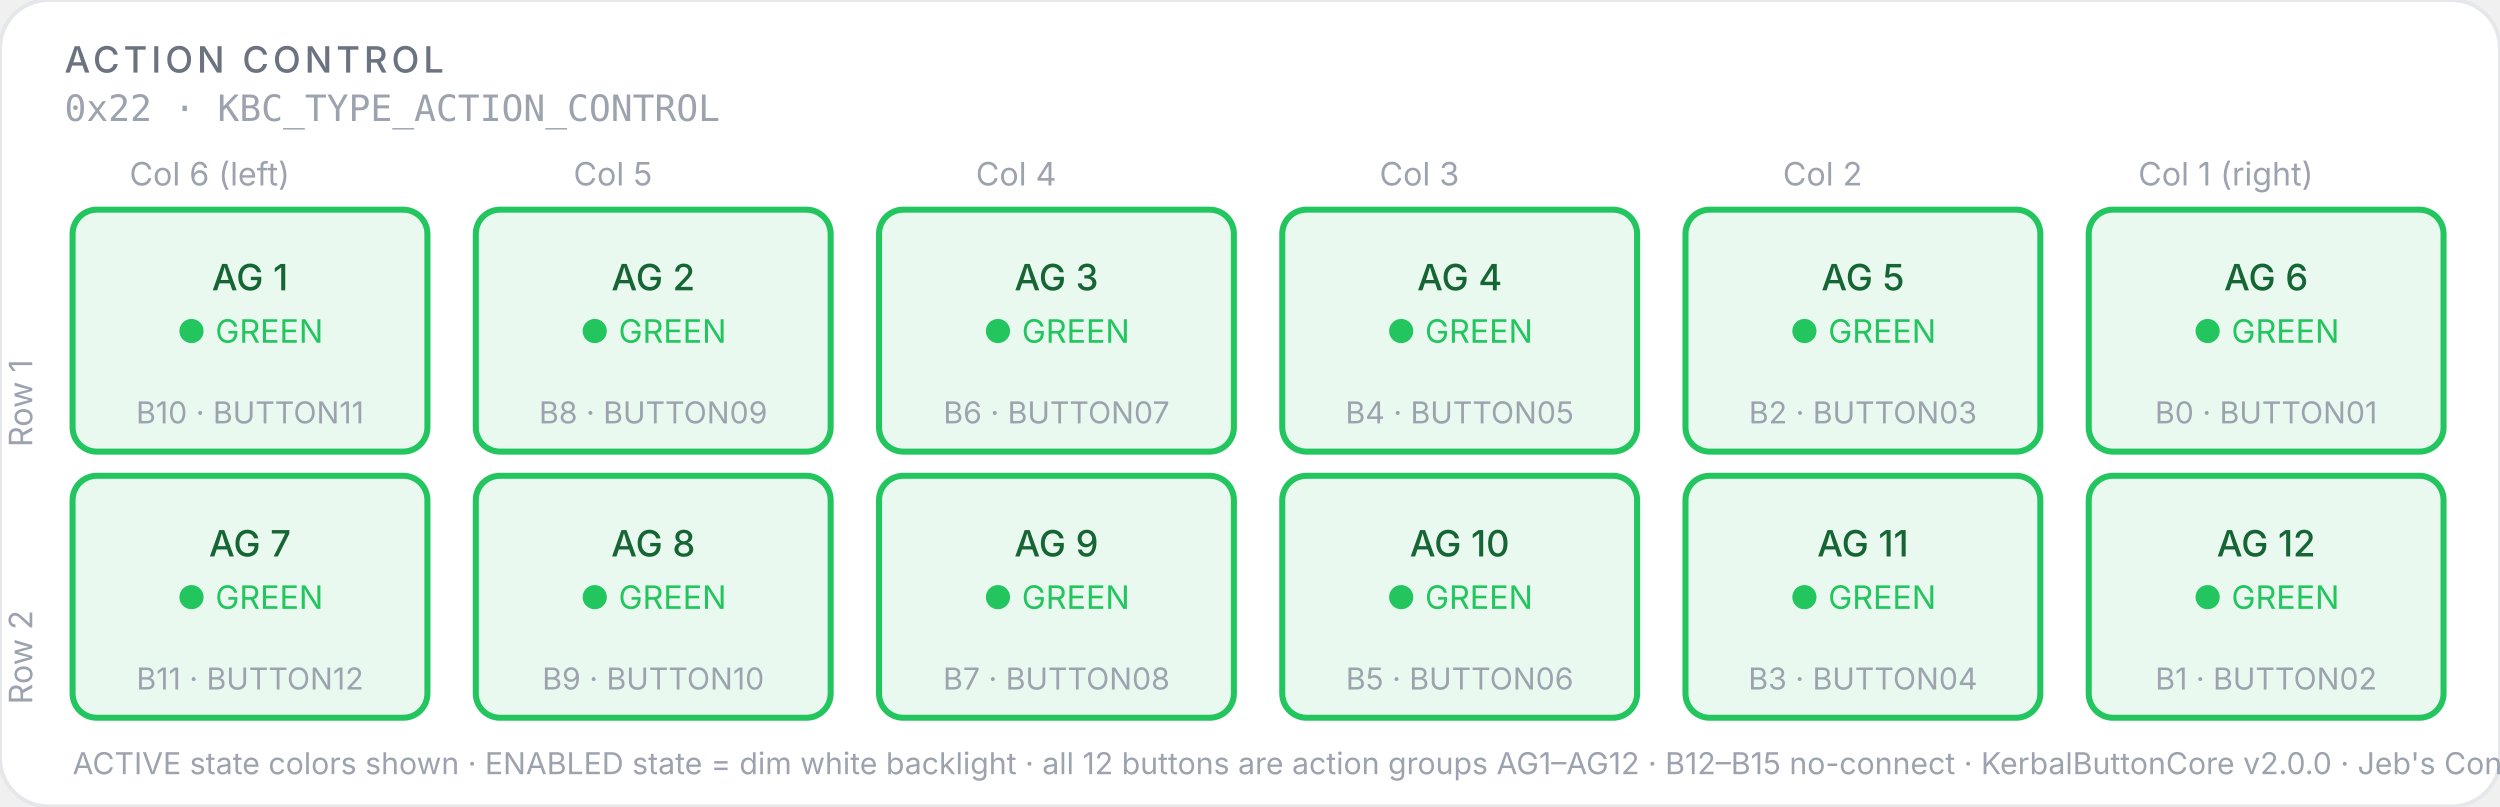
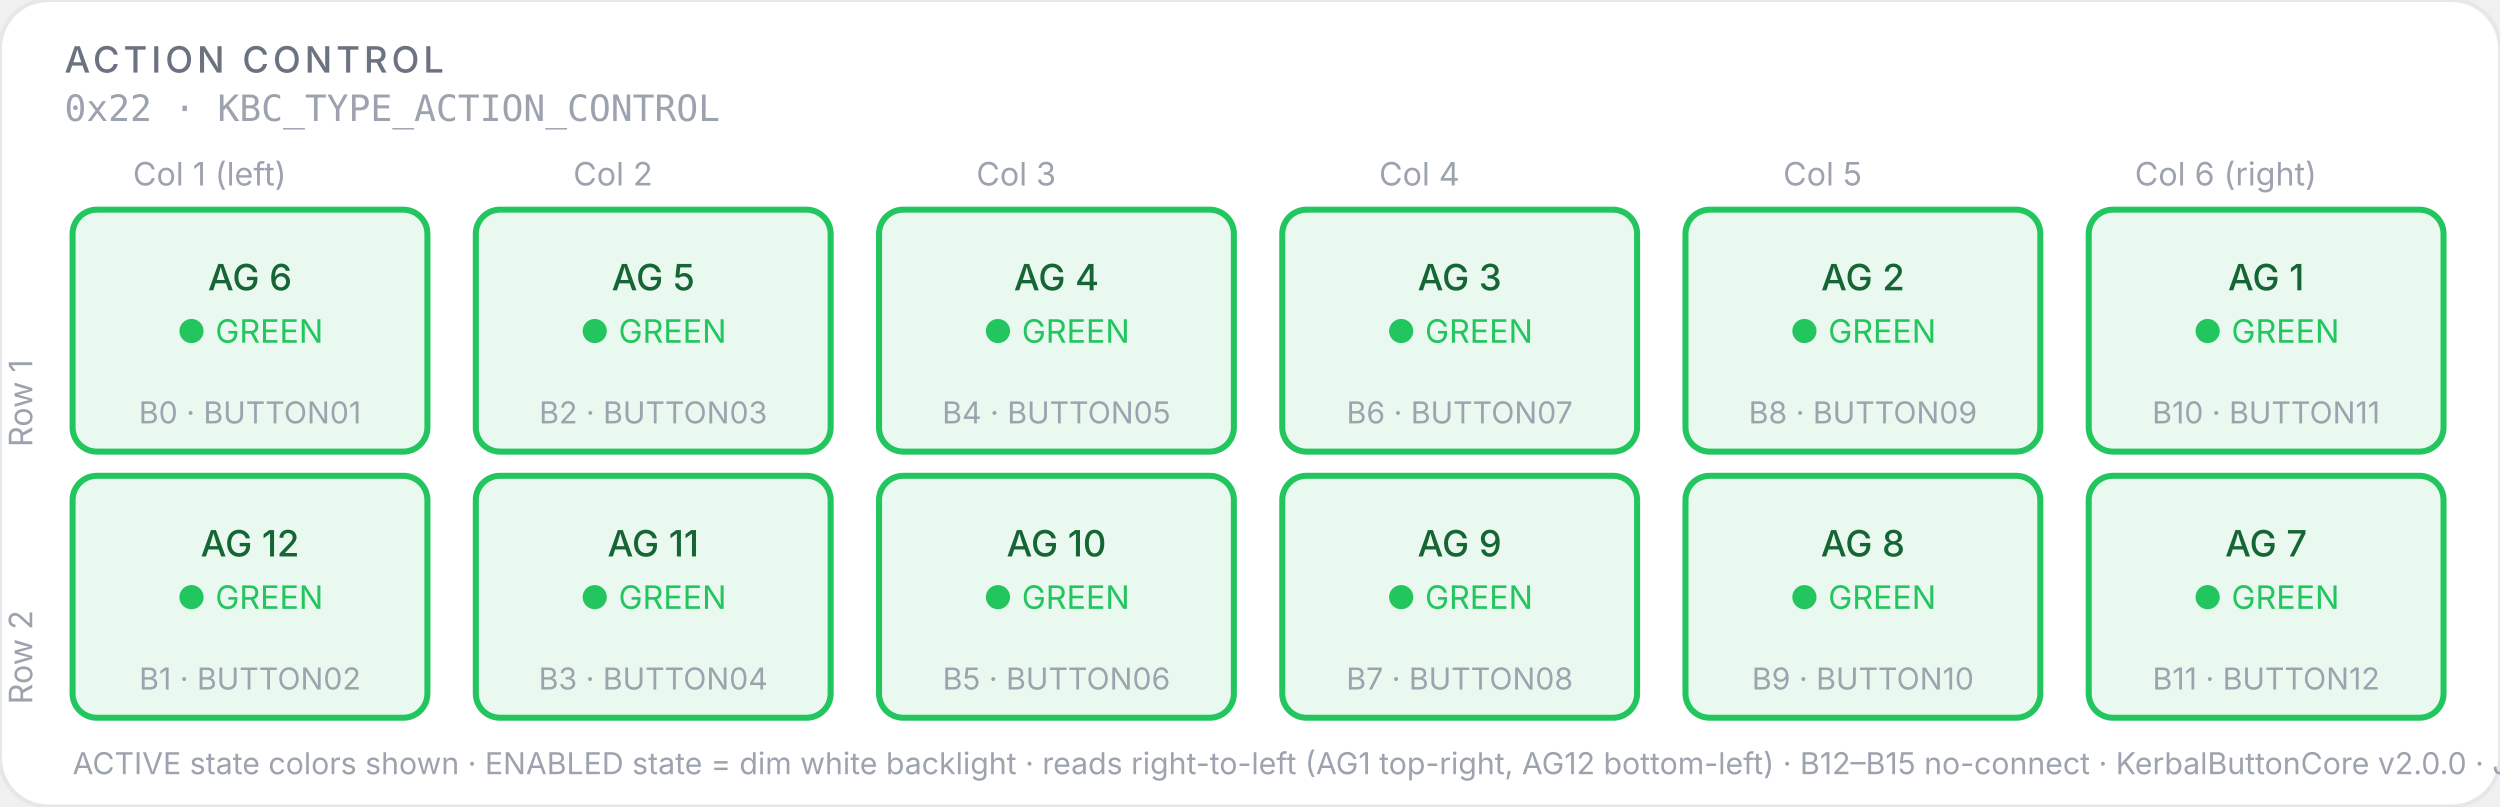
<svg xmlns="http://www.w3.org/2000/svg" viewBox="0 0 620 200" font-family="-apple-system, BlinkMacSystemFont, 'Segoe UI', sans-serif">
  <rect width="620" height="200" rx="12" fill="#ffffff" stroke="#e5e7eb" stroke-width="1" />
  <text x="16" y="18" font-size="9" fill="#6b7280" font-weight="500" letter-spacing="1">ACTION CONTROL</text>
  <text x="16" y="30" font-size="9" fill="#9ca3af" font-family="monospace">0x22 · KBC_TYPE_ACTION_CONTROL</text>
-   <text x="52" y="46" font-size="8" fill="#9ca3af" text-anchor="middle">Col 6 (left)</text>
-   <text x="152" y="46" font-size="8" fill="#9ca3af" text-anchor="middle">Col 5</text>
-   <text x="252" y="46" font-size="8" fill="#9ca3af" text-anchor="middle">Col 4</text>
-   <text x="352" y="46" font-size="8" fill="#9ca3af" text-anchor="middle">Col 3</text>
-   <text x="452" y="46" font-size="8" fill="#9ca3af" text-anchor="middle">Col 2</text>
-   <text x="552" y="46" font-size="8" fill="#9ca3af" text-anchor="middle">Col 1 (right)</text>
+   <text x="52" y="46" font-size="8" fill="#9ca3af" text-anchor="middle">Col 1 (left)</text>
+   <text x="152" y="46" font-size="8" fill="#9ca3af" text-anchor="middle">Col 2</text>
+   <text x="252" y="46" font-size="8" fill="#9ca3af" text-anchor="middle">Col 3</text>
+   <text x="352" y="46" font-size="8" fill="#9ca3af" text-anchor="middle">Col 4</text>
+   <text x="452" y="46" font-size="8" fill="#9ca3af" text-anchor="middle">Col 5</text>
+   <text x="552" y="46" font-size="8" fill="#9ca3af" text-anchor="middle">Col 6 (right)</text>
  <text x="8" y="100" font-size="8" fill="#9ca3af" text-anchor="middle" transform="rotate(-90,8,100)">Row 1</text>
  <text x="8" y="163" font-size="8" fill="#9ca3af" text-anchor="middle" transform="rotate(-90,8,163)">Row 2</text>
  <rect x="18" y="52" width="88" height="60" rx="6" fill="#22c55e18" stroke="#22c55e" stroke-width="1.5" />
-   <text x="62" y="72" font-size="9" font-weight="500" fill="#166534" text-anchor="middle">AG 1</text>
+   <text x="62" y="72" font-size="9" font-weight="500" fill="#166534" text-anchor="middle">AG 6</text>
  <text x="62" y="85" font-size="8" fill="#22c55e" text-anchor="middle">● GREEN</text>
-   <text x="62" y="105" font-size="7.5" fill="#9ca3af" text-anchor="middle">B10 · BUTTON11</text>
+   <text x="62" y="105" font-size="7.5" fill="#9ca3af" text-anchor="middle">B0 · BUTTON01</text>
  <rect x="118" y="52" width="88" height="60" rx="6" fill="#22c55e18" stroke="#22c55e" stroke-width="1.5" />
-   <text x="162" y="72" font-size="9" font-weight="500" fill="#166534" text-anchor="middle">AG 2</text>
+   <text x="162" y="72" font-size="9" font-weight="500" fill="#166534" text-anchor="middle">AG 5</text>
  <text x="162" y="85" font-size="8" fill="#22c55e" text-anchor="middle">● GREEN</text>
-   <text x="162" y="105" font-size="7.5" fill="#9ca3af" text-anchor="middle">B8 · BUTTON09</text>
+   <text x="162" y="105" font-size="7.5" fill="#9ca3af" text-anchor="middle">B2 · BUTTON03</text>
  <rect x="218" y="52" width="88" height="60" rx="6" fill="#22c55e18" stroke="#22c55e" stroke-width="1.5" />
-   <text x="262" y="72" font-size="9" font-weight="500" fill="#166534" text-anchor="middle">AG 3</text>
+   <text x="262" y="72" font-size="9" font-weight="500" fill="#166534" text-anchor="middle">AG 4</text>
  <text x="262" y="85" font-size="8" fill="#22c55e" text-anchor="middle">● GREEN</text>
-   <text x="262" y="105" font-size="7.5" fill="#9ca3af" text-anchor="middle">B6 · BUTTON07</text>
+   <text x="262" y="105" font-size="7.5" fill="#9ca3af" text-anchor="middle">B4 · BUTTON05</text>
  <rect x="318" y="52" width="88" height="60" rx="6" fill="#22c55e18" stroke="#22c55e" stroke-width="1.5" />
-   <text x="362" y="72" font-size="9" font-weight="500" fill="#166534" text-anchor="middle">AG 4</text>
+   <text x="362" y="72" font-size="9" font-weight="500" fill="#166534" text-anchor="middle">AG 3</text>
  <text x="362" y="85" font-size="8" fill="#22c55e" text-anchor="middle">● GREEN</text>
-   <text x="362" y="105" font-size="7.5" fill="#9ca3af" text-anchor="middle">B4 · BUTTON05</text>
+   <text x="362" y="105" font-size="7.5" fill="#9ca3af" text-anchor="middle">B6 · BUTTON07</text>
  <rect x="418" y="52" width="88" height="60" rx="6" fill="#22c55e18" stroke="#22c55e" stroke-width="1.5" />
-   <text x="462" y="72" font-size="9" font-weight="500" fill="#166534" text-anchor="middle">AG 5</text>
+   <text x="462" y="72" font-size="9" font-weight="500" fill="#166534" text-anchor="middle">AG 2</text>
  <text x="462" y="85" font-size="8" fill="#22c55e" text-anchor="middle">● GREEN</text>
-   <text x="462" y="105" font-size="7.5" fill="#9ca3af" text-anchor="middle">B2 · BUTTON03</text>
+   <text x="462" y="105" font-size="7.5" fill="#9ca3af" text-anchor="middle">B8 · BUTTON09</text>
  <rect x="518" y="52" width="88" height="60" rx="6" fill="#22c55e18" stroke="#22c55e" stroke-width="1.5" />
-   <text x="562" y="72" font-size="9" font-weight="500" fill="#166534" text-anchor="middle">AG 6</text>
+   <text x="562" y="72" font-size="9" font-weight="500" fill="#166534" text-anchor="middle">AG 1</text>
  <text x="562" y="85" font-size="8" fill="#22c55e" text-anchor="middle">● GREEN</text>
-   <text x="562" y="105" font-size="7.5" fill="#9ca3af" text-anchor="middle">B0 · BUTTON01</text>
+   <text x="562" y="105" font-size="7.5" fill="#9ca3af" text-anchor="middle">B10 · BUTTON11</text>
  <rect x="18" y="118" width="88" height="60" rx="6" fill="#22c55e18" stroke="#22c55e" stroke-width="1.5" />
-   <text x="62" y="138" font-size="9" font-weight="500" fill="#166534" text-anchor="middle">AG 7</text>
+   <text x="62" y="138" font-size="9" font-weight="500" fill="#166534" text-anchor="middle">AG 12</text>
  <text x="62" y="151" font-size="8" fill="#22c55e" text-anchor="middle">● GREEN</text>
-   <text x="62" y="171" font-size="7.5" fill="#9ca3af" text-anchor="middle">B11 · BUTTON12</text>
+   <text x="62" y="171" font-size="7.5" fill="#9ca3af" text-anchor="middle">B1 · BUTTON02</text>
  <rect x="118" y="118" width="88" height="60" rx="6" fill="#22c55e18" stroke="#22c55e" stroke-width="1.5" />
-   <text x="162" y="138" font-size="9" font-weight="500" fill="#166534" text-anchor="middle">AG 8</text>
+   <text x="162" y="138" font-size="9" font-weight="500" fill="#166534" text-anchor="middle">AG 11</text>
  <text x="162" y="151" font-size="8" fill="#22c55e" text-anchor="middle">● GREEN</text>
-   <text x="162" y="171" font-size="7.5" fill="#9ca3af" text-anchor="middle">B9 · BUTTON10</text>
+   <text x="162" y="171" font-size="7.5" fill="#9ca3af" text-anchor="middle">B3 · BUTTON04</text>
  <rect x="218" y="118" width="88" height="60" rx="6" fill="#22c55e18" stroke="#22c55e" stroke-width="1.5" />
-   <text x="262" y="138" font-size="9" font-weight="500" fill="#166534" text-anchor="middle">AG 9</text>
+   <text x="262" y="138" font-size="9" font-weight="500" fill="#166534" text-anchor="middle">AG 10</text>
  <text x="262" y="151" font-size="8" fill="#22c55e" text-anchor="middle">● GREEN</text>
-   <text x="262" y="171" font-size="7.5" fill="#9ca3af" text-anchor="middle">B7 · BUTTON08</text>
+   <text x="262" y="171" font-size="7.5" fill="#9ca3af" text-anchor="middle">B5 · BUTTON06</text>
  <rect x="318" y="118" width="88" height="60" rx="6" fill="#22c55e18" stroke="#22c55e" stroke-width="1.5" />
-   <text x="362" y="138" font-size="9" font-weight="500" fill="#166534" text-anchor="middle">AG 10</text>
+   <text x="362" y="138" font-size="9" font-weight="500" fill="#166534" text-anchor="middle">AG 9</text>
  <text x="362" y="151" font-size="8" fill="#22c55e" text-anchor="middle">● GREEN</text>
-   <text x="362" y="171" font-size="7.5" fill="#9ca3af" text-anchor="middle">B5 · BUTTON06</text>
+   <text x="362" y="171" font-size="7.5" fill="#9ca3af" text-anchor="middle">B7 · BUTTON08</text>
  <rect x="418" y="118" width="88" height="60" rx="6" fill="#22c55e18" stroke="#22c55e" stroke-width="1.5" />
-   <text x="462" y="138" font-size="9" font-weight="500" fill="#166534" text-anchor="middle">AG 11</text>
+   <text x="462" y="138" font-size="9" font-weight="500" fill="#166534" text-anchor="middle">AG 8</text>
  <text x="462" y="151" font-size="8" fill="#22c55e" text-anchor="middle">● GREEN</text>
-   <text x="462" y="171" font-size="7.5" fill="#9ca3af" text-anchor="middle">B3 · BUTTON04</text>
+   <text x="462" y="171" font-size="7.5" fill="#9ca3af" text-anchor="middle">B9 · BUTTON10</text>
  <rect x="518" y="118" width="88" height="60" rx="6" fill="#22c55e18" stroke="#22c55e" stroke-width="1.5" />
-   <text x="562" y="138" font-size="9" font-weight="500" fill="#166534" text-anchor="middle">AG 12</text>
+   <text x="562" y="138" font-size="9" font-weight="500" fill="#166534" text-anchor="middle">AG 7</text>
  <text x="562" y="151" font-size="8" fill="#22c55e" text-anchor="middle">● GREEN</text>
-   <text x="562" y="171" font-size="7.5" fill="#9ca3af" text-anchor="middle">B1 · BUTTON02</text>
-   <text x="18" y="192" font-size="7.5" fill="#9ca3af">ACTIVE state colors shown · ENABLED state = dim white backlight · all 12 buttons are action groups AG1–AG12 · B12–B15 no-connect · KerbalButtonCore v2.0.0 · Jeb's Controller Works</text>
+   <text x="562" y="171" font-size="7.5" fill="#9ca3af" text-anchor="middle">B11 · BUTTON12</text>
+   <text x="18" y="192" font-size="7.5" fill="#9ca3af">ACTIVE state colors shown · ENABLED state = dim white backlight · reads right-to-left (AG1 top-right, AG12 bottom-left) · B12–B15 no-connect · KerbalButtonCore v2.0.0 · Jeb's Controller Works</text>
</svg>
